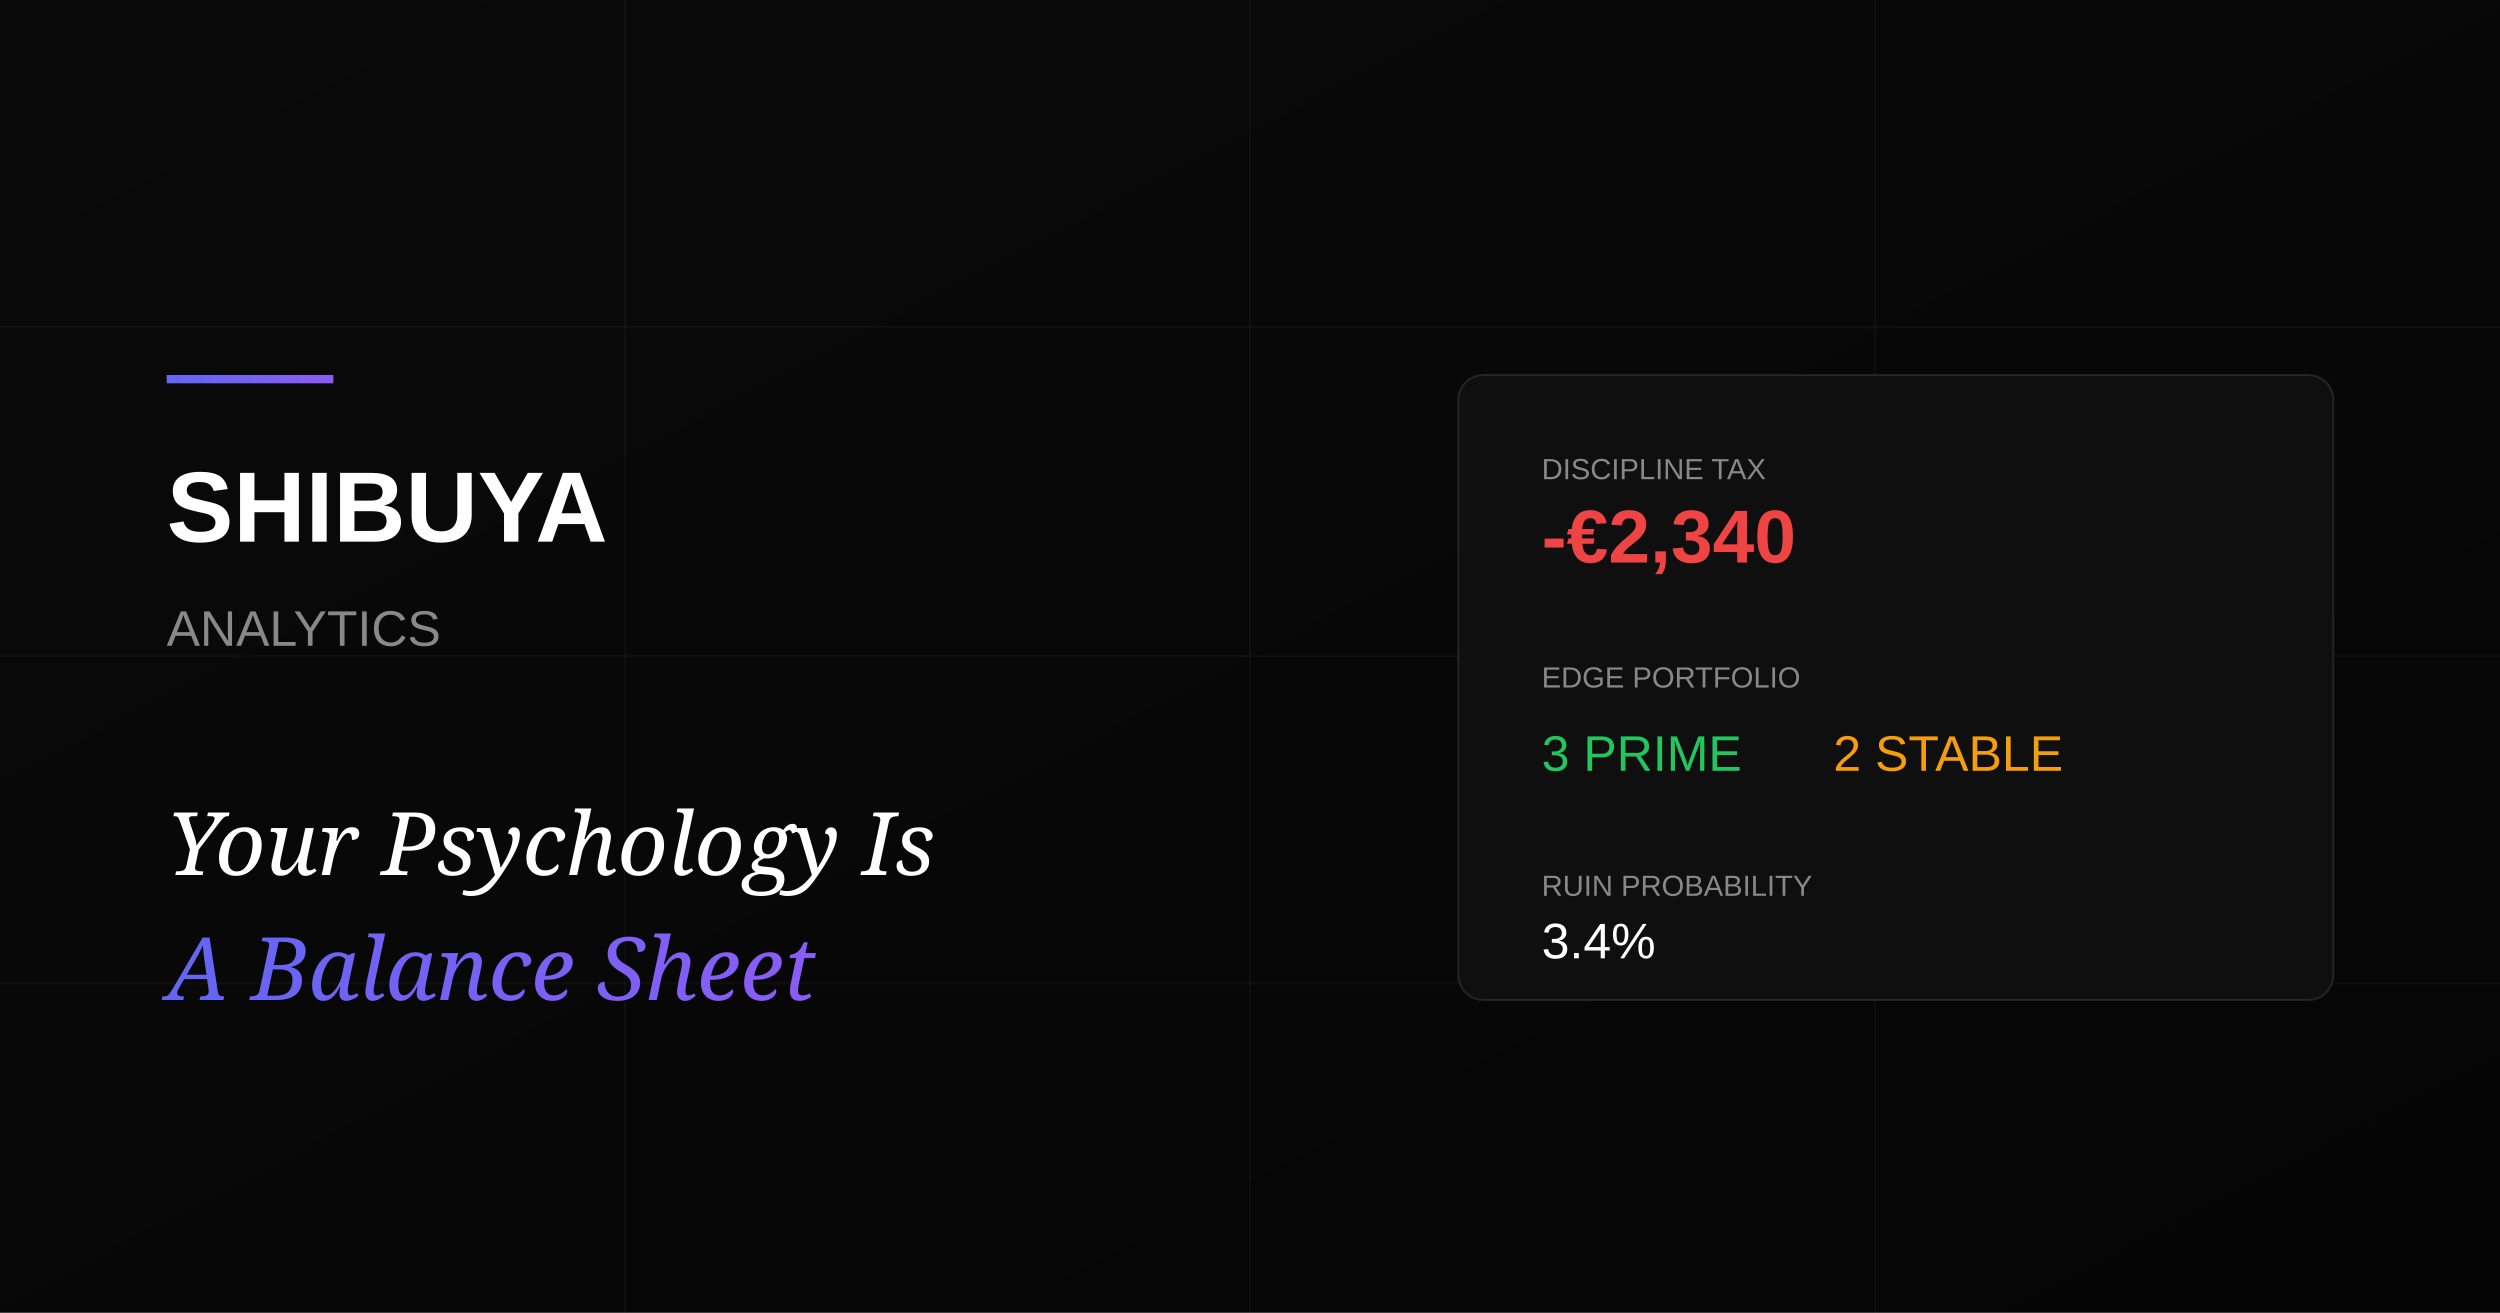
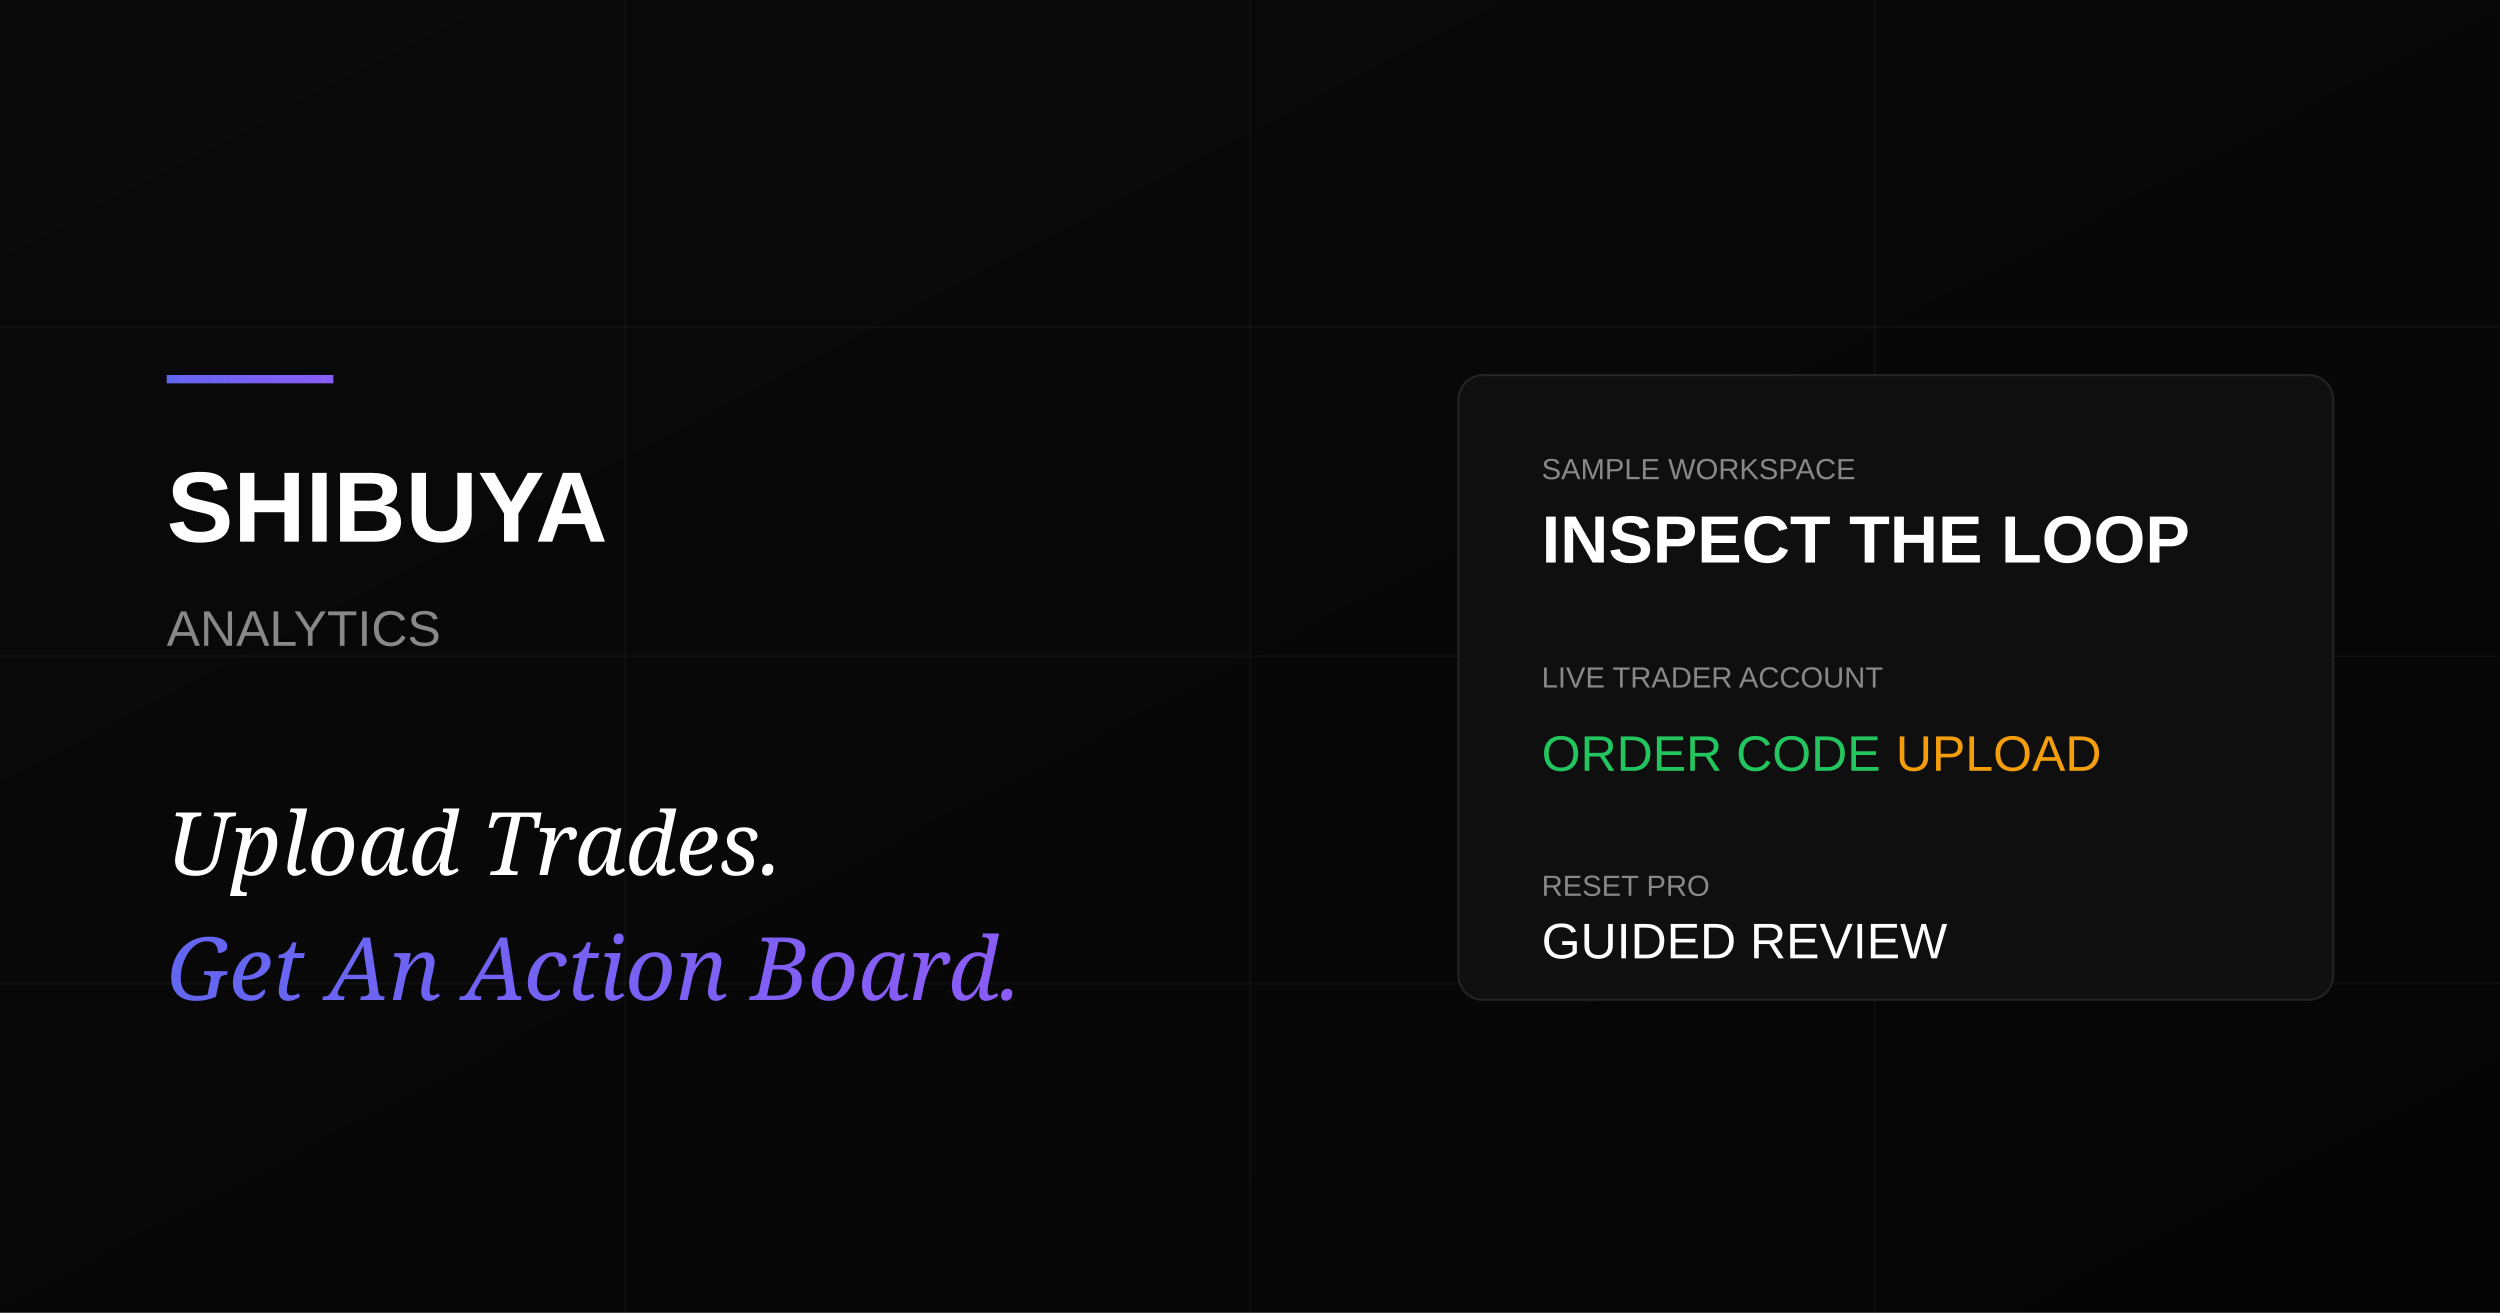
<svg xmlns="http://www.w3.org/2000/svg" width="1200" height="630" viewBox="0 0 1200 630" fill="none">
  <rect width="1200" height="630" fill="#050505" />
  <defs>
    <linearGradient id="bg" x1="0%" y1="0%" x2="100%" y2="100%">
      <stop offset="0%" style="stop-color:#0a0a0a" />
      <stop offset="100%" style="stop-color:#050505" />
    </linearGradient>
    <linearGradient id="accent" x1="0%" y1="0%" x2="100%" y2="0%">
      <stop offset="0%" style="stop-color:#6366f1" />
      <stop offset="100%" style="stop-color:#8b5cf6" />
    </linearGradient>
  </defs>
  <rect width="1200" height="630" fill="url(#bg)" />
  <g stroke="#ffffff" stroke-opacity="0.03" stroke-width="1">
    <line x1="0" y1="157" x2="1200" y2="157" />
    <line x1="0" y1="315" x2="1200" y2="315" />
    <line x1="0" y1="472" x2="1200" y2="472" />
    <line x1="300" y1="0" x2="300" y2="630" />
    <line x1="600" y1="0" x2="600" y2="630" />
    <line x1="900" y1="0" x2="900" y2="630" />
  </g>
  <rect x="80" y="180" width="80" height="4" fill="url(#accent)" />
  <text x="80" y="260" font-family="Arial, sans-serif" font-size="48" font-weight="bold" fill="#ffffff">SHIBUYA</text>
  <text x="80" y="310" font-family="Arial, sans-serif" font-size="24" font-weight="400" fill="#888888">ANALYTICS</text>
-   <text x="80" y="420" font-family="Georgia, serif" font-size="42" font-style="italic" fill="#ffffff">Your Psychology Is</text>
-   <text x="80" y="480" font-family="Georgia, serif" font-size="42" font-style="italic" fill="url(#accent)">A Balance Sheet</text>
+   <text x="80" y="420" font-family="Georgia, serif" font-size="42" font-style="italic" fill="#ffffff">Upload Trades.</text>
+   <text x="80" y="480" font-family="Georgia, serif" font-size="42" font-style="italic" fill="url(#accent)">Get An Action Board.</text>
  <g fill="#ffffff" font-family="Arial, sans-serif">
    <rect x="700" y="180" width="420" height="300" rx="12" fill="#0f0f0f" stroke="#ffffff" stroke-opacity="0.1" />
-     <text x="740" y="230" font-size="14" fill="#888888">DISCIPLINE TAX</text>
-     <text x="740" y="270" font-size="36" font-weight="bold" fill="#ef4444">-€2,340</text>
-     <text x="740" y="330" font-size="14" fill="#888888">EDGE PORTFOLIO</text>
-     <text x="740" y="370" font-size="24" fill="#22c55e">3 PRIME</text>
-     <text x="880" y="370" font-size="24" fill="#f59e0b">2 STABLE</text>
-     <text x="740" y="430" font-size="14" fill="#888888">RUIN PROBABILITY</text>
-     <text x="740" y="460" font-size="24" fill="#ffffff">3.4%</text>
+     <text x="740" y="230" font-size="14" fill="#888888">SAMPLE WORKSPACE</text>
+     <text x="740" y="270" font-size="32" font-weight="bold" fill="#ffffff">INSPECT THE LOOP</text>
+     <text x="740" y="330" font-size="14" fill="#888888">LIVE TRADER ACCOUNT</text>
+     <text x="740" y="370" font-size="24" fill="#22c55e">ORDER CODE</text>
+     <text x="910" y="370" font-size="24" fill="#f59e0b">UPLOAD</text>
+     <text x="740" y="430" font-size="14" fill="#888888">RESET PRO</text>
+     <text x="740" y="460" font-size="24" fill="#ffffff">GUIDED REVIEW</text>
  </g>
</svg>
